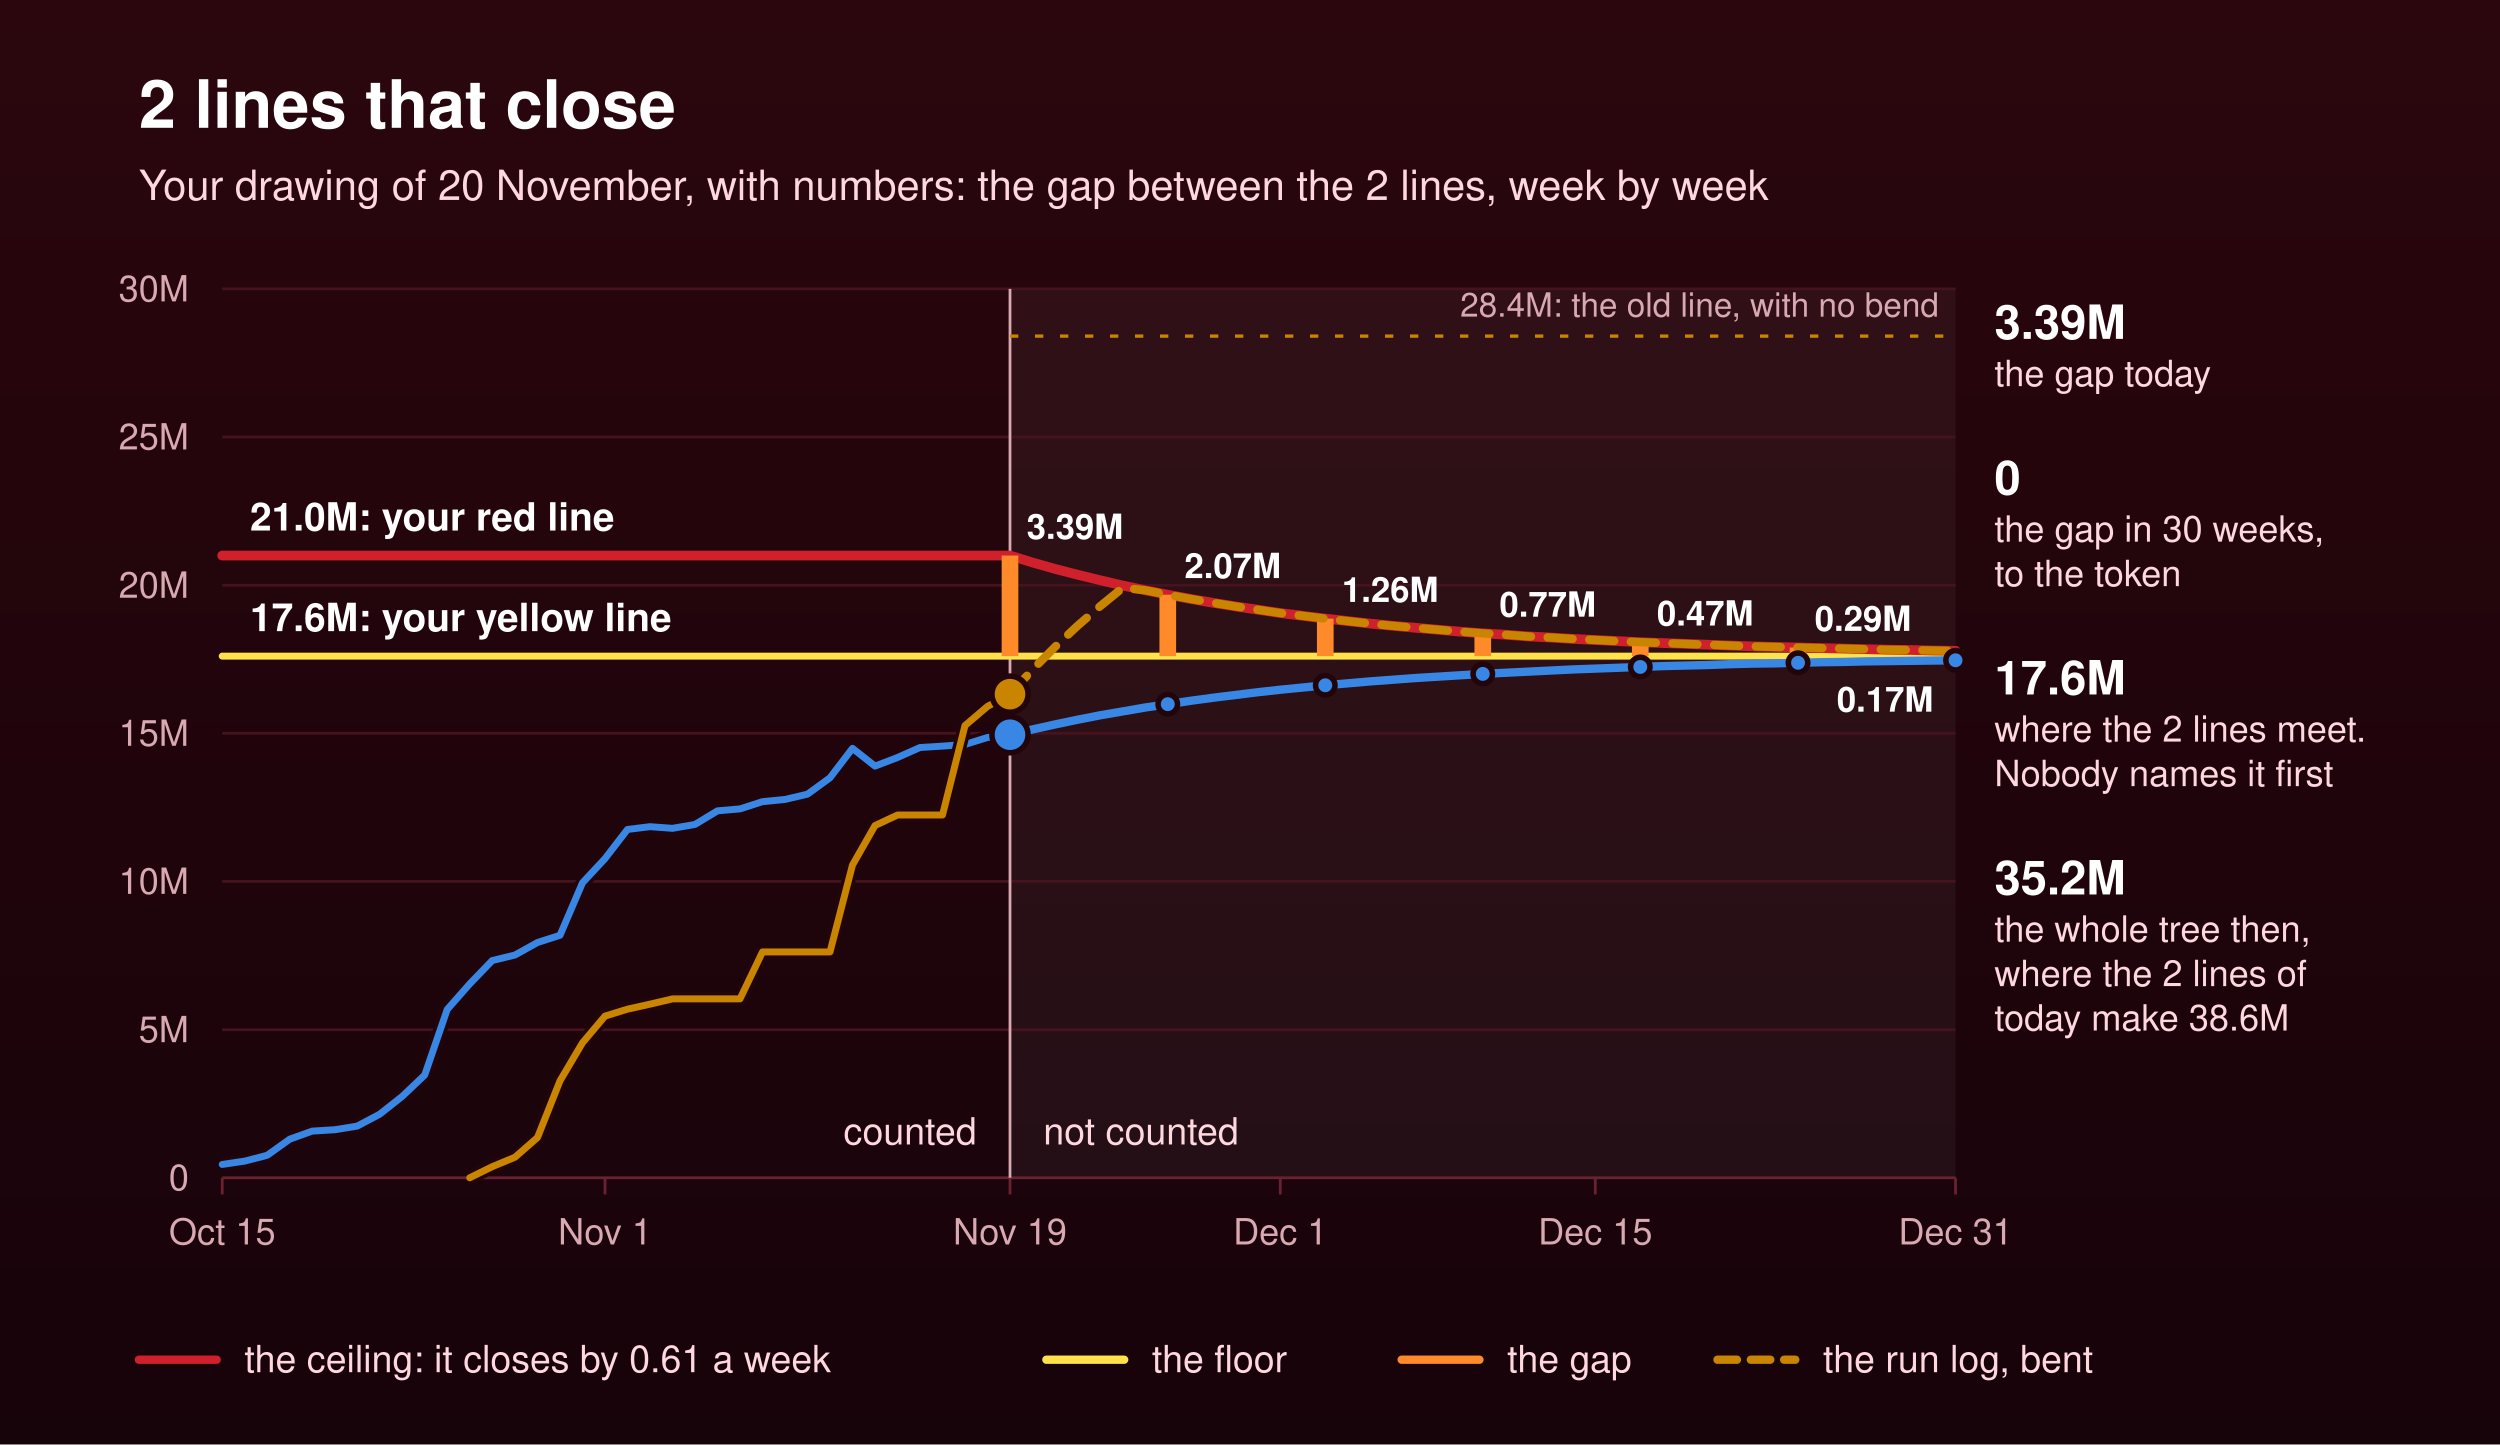
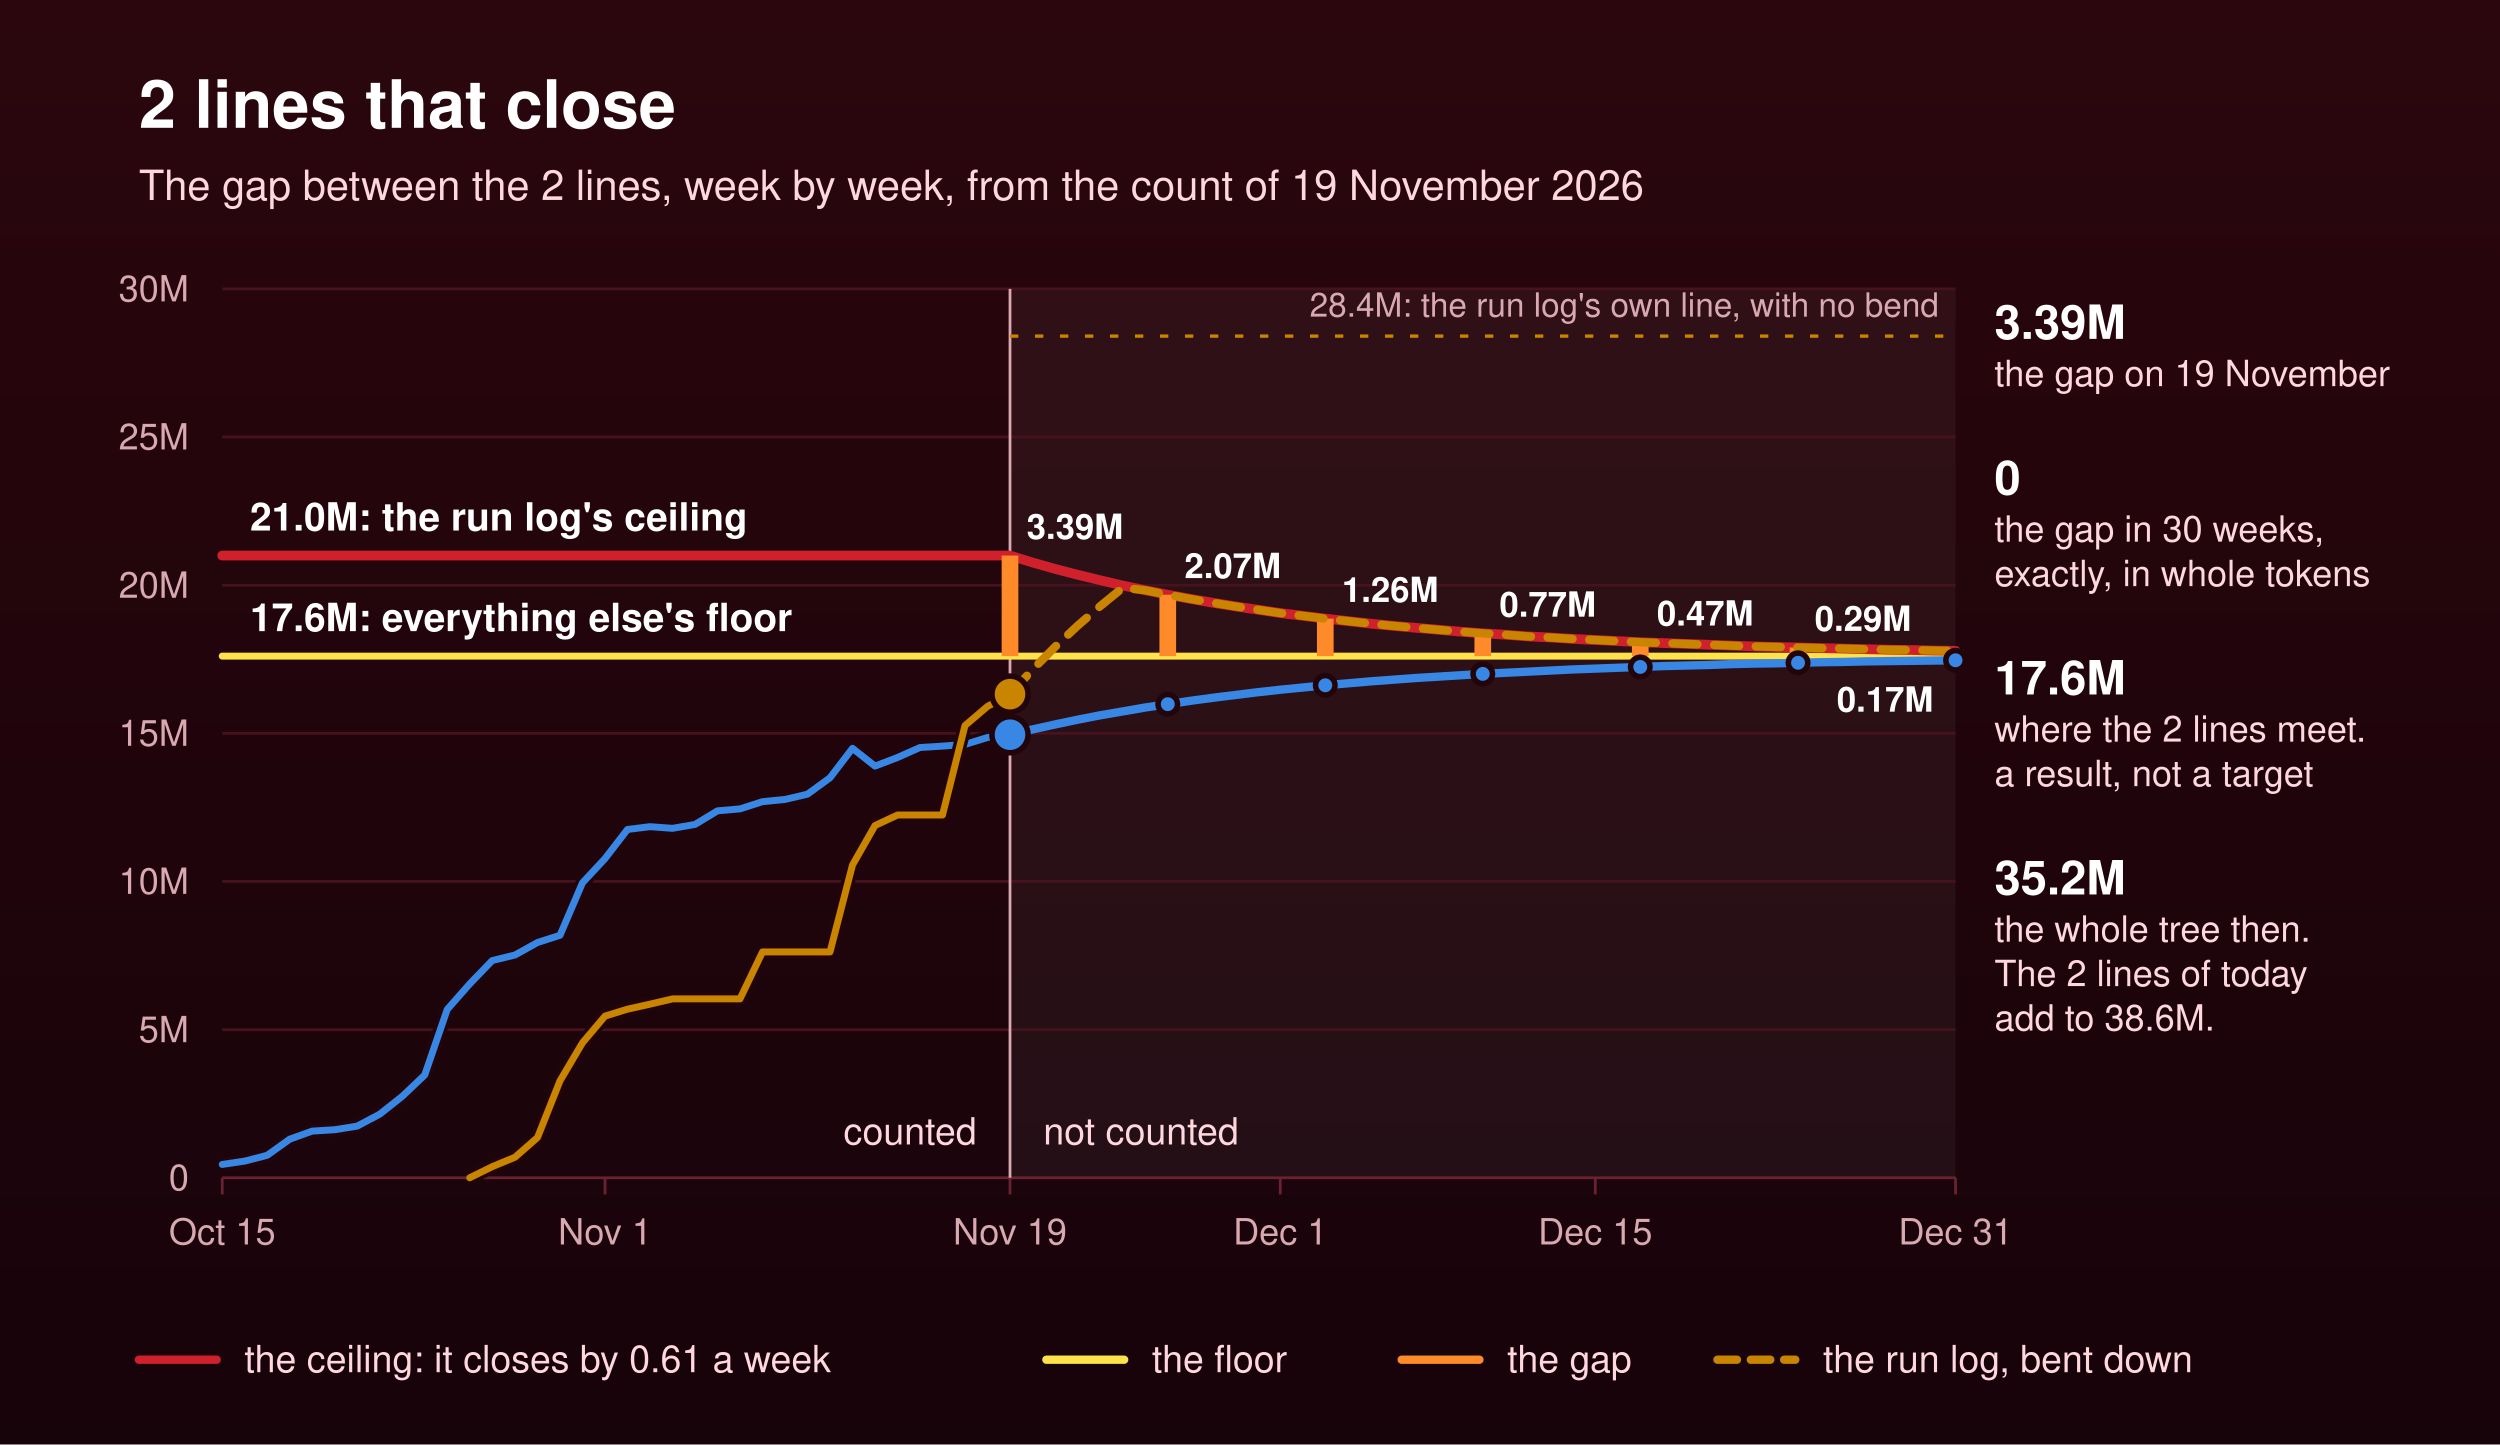
<svg xmlns="http://www.w3.org/2000/svg" width="900" height="520" viewBox="0 0 900 520" font-family="Helvetica, Arial, sans-serif">
  <defs>
    <linearGradient id="bg" x1="0" y1="0" x2="0" y2="1">
      <stop offset="0" stop-color="#2b060d" />
      <stop offset="1" stop-color="#17030a" />
    </linearGradient>
  </defs>
  <rect width="900" height="520" fill="url(#bg)" />
  <text x="50" y="46" fill="#ffffff" font-size="24" font-weight="bold">2 lines that close</text>
-   <text x="50" y="72" fill="#ffd7de" font-size="15">Your drawing of 20 November, with numbers: the gap between the 2 lines, week by week</text>
+   <text x="50" y="72" fill="#ffd7de" font-size="15">The gap between the 2 lines, week by week, from the count of 19 November 2026</text>
  <rect x="363.6" y="104" width="340.4" height="320" fill="#ffffff" fill-opacity="0.045" />
  <path d="M 80 424 L 704 424" fill="none" stroke="#6a2130" stroke-width="1" />
  <text x="68" y="428.5" text-anchor="end" fill="#d9a9b1" font-size="13">0</text>
  <path d="M 80 370.7 L 704 370.7" fill="none" stroke="#45121d" stroke-width="1" />
  <text x="68" y="375.2" text-anchor="end" fill="#d9a9b1" font-size="13">5M</text>
  <path d="M 80 317.3 L 704 317.3" fill="none" stroke="#45121d" stroke-width="1" />
  <text x="68" y="321.8" text-anchor="end" fill="#d9a9b1" font-size="13">10M</text>
  <path d="M 80 264 L 704 264" fill="none" stroke="#45121d" stroke-width="1" />
  <text x="68" y="268.5" text-anchor="end" fill="#d9a9b1" font-size="13">15M</text>
  <path d="M 80 210.7 L 704 210.7" fill="none" stroke="#45121d" stroke-width="1" />
  <text x="68" y="215.2" text-anchor="end" fill="#d9a9b1" font-size="13">20M</text>
  <path d="M 80 157.3 L 704 157.3" fill="none" stroke="#45121d" stroke-width="1" />
  <text x="68" y="161.8" text-anchor="end" fill="#d9a9b1" font-size="13">25M</text>
  <path d="M 80 104 L 704 104" fill="none" stroke="#45121d" stroke-width="1" />
  <text x="68" y="108.5" text-anchor="end" fill="#d9a9b1" font-size="13">30M</text>
  <path d="M 80 424 L 80 430" fill="none" stroke="#6a2130" stroke-width="1" />
  <text x="80" y="448" text-anchor="middle" fill="#d9a9b1" font-size="13">Oct 15</text>
  <path d="M 217.8 424 L 217.8 430" fill="none" stroke="#6a2130" stroke-width="1" />
  <text x="217.8" y="448" text-anchor="middle" fill="#d9a9b1" font-size="13">Nov 1</text>
  <path d="M 363.6 424 L 363.6 430" fill="none" stroke="#6a2130" stroke-width="1" />
  <text x="363.6" y="448" text-anchor="middle" fill="#d9a9b1" font-size="13">Nov 19</text>
  <path d="M 460.9 424 L 460.9 430" fill="none" stroke="#6a2130" stroke-width="1" />
  <text x="460.9" y="448" text-anchor="middle" fill="#d9a9b1" font-size="13">Dec 1</text>
  <path d="M 574.3 424 L 574.3 430" fill="none" stroke="#6a2130" stroke-width="1" />
  <text x="574.3" y="448" text-anchor="middle" fill="#d9a9b1" font-size="13">Dec 15</text>
  <path d="M 704 424 L 704 430" fill="none" stroke="#6a2130" stroke-width="1" />
  <text x="704" y="448" text-anchor="middle" fill="#d9a9b1" font-size="13">Dec 31</text>
  <path d="M 363.6 104 L 363.6 424" fill="none" stroke="#d9a9b1" stroke-width="1" />
  <text x="351.6" y="412" text-anchor="end" fill="#ffd7de" font-size="13.5">counted</text>
  <text x="375.6" y="412" fill="#ffd7de" font-size="13.5">not counted</text>
  <path d="M 363.6 121 L 704 121" fill="none" stroke="#c98500" stroke-width="1.2" stroke-dasharray="3 6" />
-   <text x="698" y="114" text-anchor="end" fill="#d9a9b1" font-size="12">28.4M: the old line, with no bend</text>
+   <text x="698" y="114" text-anchor="end" fill="#d9a9b1" font-size="12">28.4M: the run log's own line, with no bend</text>
  <path d="M 80 236.2 L 704 236.2" fill="none" stroke="#ffe14a" stroke-width="2.5" stroke-linecap="round" />
  <path d="M 80 200 L 363.6 200 L 371.7 202.5 L 379.8 204.8 L 387.9 206.9 L 396.1 208.9 L 404.2 210.8 L 412.3 212.5 L 420.4 214.1 L 428.5 215.6 L 436.6 217 L 444.7 218.3 L 452.8 219.5 L 460.9 220.7 L 469 221.7 L 477.1 222.7 L 485.2 223.6 L 493.3 224.5 L 501.4 225.3 L 509.5 226 L 517.6 226.7 L 525.7 227.4 L 533.8 228 L 541.9 228.5 L 550 229.1 L 558.1 229.5 L 566.2 230 L 574.3 230.4 L 582.4 230.8 L 590.5 231.2 L 598.6 231.5 L 606.8 231.8 L 614.9 232.1 L 623 232.4 L 631.1 232.7 L 639.2 232.9 L 647.3 233.1 L 655.4 233.3 L 663.5 233.5 L 671.6 233.7 L 679.7 233.9 L 687.8 234 L 695.9 234.2 L 704 234.3" fill="none" stroke="#d0202c" stroke-width="3.5" stroke-linejoin="round" stroke-linecap="round" />
  <path d="M 363.6 236.2 L 363.6 200" fill="none" stroke="#ff8a2a" stroke-width="6" />
  <text x="369.6" y="194" font-weight="bold" fill="#ffffff" font-size="12.5">3.39M</text>
  <path d="M 420.4 236.2 L 420.4 214.1" fill="none" stroke="#ff8a2a" stroke-width="6" />
  <text x="426.4" y="208.1" font-weight="bold" fill="#ffffff" font-size="12.5">2.07M</text>
  <path d="M 477.1 236.2 L 477.1 222.7" fill="none" stroke="#ff8a2a" stroke-width="6" />
  <text x="483.1" y="216.7" font-weight="bold" fill="#ffffff" font-size="12.5">1.26M</text>
  <path d="M 533.8 236.2 L 533.8 228" fill="none" stroke="#ff8a2a" stroke-width="6" />
  <text x="539.8" y="222" font-weight="bold" fill="#ffffff" font-size="12.5">0.77M</text>
  <path d="M 590.5 236.2 L 590.5 231.2" fill="none" stroke="#ff8a2a" stroke-width="6" />
  <text x="596.5" y="225.2" font-weight="bold" fill="#ffffff" font-size="12.5">0.47M</text>
  <path d="M 647.3 236.2 L 647.3 233.1" fill="none" stroke="#ff8a2a" stroke-width="6" />
  <text x="653.3" y="227.1" font-weight="bold" fill="#ffffff" font-size="12.5">0.29M</text>
  <path d="M 704 236.2 L 704 234.3" fill="none" stroke="#ff8a2a" stroke-width="6" />
  <text x="696" y="256.2" text-anchor="end" font-weight="bold" fill="#ffffff" font-size="12.5">0.17M</text>
  <path d="M 363.6 249.9 L 371.7 241.1 L 379.8 232.9 L 387.9 225.3 L 396.1 218.2 L 404.2 211.6 L 412.3 212.5 L 420.4 214.1 L 428.5 215.6 L 436.6 217 L 444.7 218.3 L 452.8 219.5 L 460.9 220.7 L 469 221.7 L 477.1 222.7 L 485.2 223.6 L 493.3 224.5 L 501.4 225.3 L 509.5 226 L 517.6 226.7 L 525.7 227.4 L 533.8 228 L 541.9 228.5 L 550 229.1 L 558.1 229.5 L 566.2 230 L 574.3 230.4 L 582.4 230.8 L 590.5 231.2 L 598.6 231.5 L 606.8 231.8 L 614.9 232.1 L 623 232.4 L 631.1 232.7 L 639.2 232.9 L 647.3 233.1 L 655.4 233.3 L 663.5 233.5 L 671.6 233.7 L 679.7 233.9 L 687.8 234 L 695.9 234.2 L 704 234.3" fill="none" stroke="#c98500" stroke-width="3" stroke-dasharray="9 6" stroke-linejoin="round" stroke-linecap="round" />
  <path d="M 363.6 264.5 L 371.7 262.6 L 379.8 260.8 L 387.9 259.1 L 396.1 257.5 L 404.2 256.1 L 412.3 254.7 L 420.4 253.5 L 428.5 252.3 L 436.6 251.2 L 444.7 250.2 L 452.8 249.2 L 460.9 248.3 L 469 247.5 L 477.1 246.7 L 485.2 246 L 493.3 245.3 L 501.4 244.7 L 509.5 244.1 L 517.6 243.6 L 525.7 243.1 L 533.8 242.6 L 541.9 242.2 L 550 241.8 L 558.1 241.4 L 566.2 241 L 574.3 240.7 L 582.4 240.4 L 590.5 240.1 L 598.6 239.8 L 606.8 239.6 L 614.9 239.4 L 623 239.1 L 631.1 238.9 L 639.2 238.8 L 647.3 238.6 L 655.4 238.4 L 663.5 238.3 L 671.6 238.1 L 679.7 238 L 687.8 237.9 L 695.9 237.8 L 704 237.7" fill="none" stroke="#3987e5" stroke-width="3" stroke-linejoin="round" stroke-linecap="round" />
  <circle cx="420.4" cy="253.5" r="3.5" fill="#3987e5" stroke="#21050b" stroke-width="2" />
  <circle cx="477.1" cy="246.7" r="3.5" fill="#3987e5" stroke="#21050b" stroke-width="2" />
  <circle cx="533.8" cy="242.6" r="3.5" fill="#3987e5" stroke="#21050b" stroke-width="2" />
  <circle cx="590.5" cy="240.1" r="3.5" fill="#3987e5" stroke="#21050b" stroke-width="2" />
  <circle cx="647.3" cy="238.6" r="3.5" fill="#3987e5" stroke="#21050b" stroke-width="2" />
  <circle cx="704" cy="237.7" r="3.5" fill="#3987e5" stroke="#21050b" stroke-width="2" />
  <path d="M 80 419.2 L 88.1 418 L 96.2 415.9 L 104.3 410.1 L 112.4 407.2 L 120.5 406.7 L 128.6 405.4 L 136.7 401.1 L 144.8 394.7 L 152.9 387 L 161 363.4 L 169.1 354.2 L 177.2 345.8 L 185.4 343.8 L 193.5 339.3 L 201.6 336.7 L 209.7 317.8 L 217.8 309.1 L 225.9 298.6 L 234 297.6 L 242.1 298.2 L 250.2 296.8 L 258.3 291.9 L 266.4 291.2 L 274.5 288.6 L 282.6 287.8 L 290.7 285.9 L 298.8 280 L 306.9 269.4 L 315 275.8 L 323.1 272.7 L 331.2 269.1 L 339.3 268.6 L 347.4 268 L 355.5 265.5 L 363.6 264.5" fill="none" stroke="#21050b" stroke-width="5" stroke-linejoin="round" />
  <path d="M 80 419.2 L 88.1 418 L 96.2 415.9 L 104.3 410.1 L 112.4 407.2 L 120.5 406.7 L 128.6 405.4 L 136.7 401.1 L 144.8 394.7 L 152.9 387 L 161 363.4 L 169.1 354.2 L 177.2 345.8 L 185.4 343.8 L 193.5 339.3 L 201.6 336.7 L 209.7 317.8 L 217.8 309.1 L 225.9 298.6 L 234 297.6 L 242.1 298.2 L 250.2 296.8 L 258.3 291.9 L 266.4 291.2 L 274.5 288.6 L 282.6 287.8 L 290.7 285.9 L 298.8 280 L 306.9 269.4 L 315 275.8 L 323.1 272.7 L 331.2 269.1 L 339.3 268.6 L 347.4 268 L 355.5 265.5 L 363.6 264.5" fill="none" stroke="#3987e5" stroke-width="2.5" stroke-linejoin="round" stroke-linecap="round" />
  <path d="M 169.1 424 L 177.2 420 L 185.4 416.6 L 193.5 409.5 L 201.6 389.1 L 209.7 375.4 L 217.8 365.8 L 225.9 363.3 L 234 361.5 L 242.1 359.6 L 250.2 359.6 L 258.3 359.6 L 266.4 359.6 L 274.5 342.7 L 282.6 342.7 L 290.7 342.7 L 298.8 342.7 L 306.9 311.4 L 315 297.2 L 323.1 293.4 L 331.2 293.4 L 339.3 293.4 L 347.4 261.2 L 355.5 254.3 L 363.6 249.9" fill="none" stroke="#21050b" stroke-width="5" stroke-linejoin="round" />
  <path d="M 169.1 424 L 177.2 420 L 185.4 416.6 L 193.5 409.5 L 201.6 389.1 L 209.7 375.4 L 217.8 365.8 L 225.9 363.3 L 234 361.5 L 242.1 359.6 L 250.2 359.6 L 258.3 359.6 L 266.4 359.6 L 274.5 342.7 L 282.6 342.7 L 290.7 342.7 L 298.8 342.7 L 306.9 311.4 L 315 297.2 L 323.1 293.4 L 331.2 293.4 L 339.3 293.4 L 347.4 261.2 L 355.5 254.3 L 363.6 249.9" fill="none" stroke="#c98500" stroke-width="2.5" stroke-linejoin="round" stroke-linecap="round" />
  <circle cx="363.6" cy="264.5" r="6.5" fill="#3987e5" stroke="#21050b" stroke-width="2" />
  <circle cx="363.6" cy="249.9" r="6.5" fill="#c98500" stroke="#21050b" stroke-width="2" />
-   <text x="90" y="191" font-weight="bold" fill="#ffffff" font-size="14">21.0M: your red line</text>
-   <text x="90" y="227.2" font-weight="bold" fill="#ffffff" font-size="14">17.6M: your yellow line</text>
+   <text x="90" y="191" font-weight="bold" fill="#ffffff" font-size="14">21.0M: the run log's ceiling</text>
+   <text x="90" y="227.2" font-weight="bold" fill="#ffffff" font-size="14">17.6M: everything else's floor</text>
  <text x="718" y="122" font-weight="bold" fill="#ffffff" font-size="17">3.39M</text>
-   <text x="718" y="139" fill="#ffd7de" font-size="13">the gap today</text>
+   <text x="718" y="139" fill="#ffd7de" font-size="13">the gap on 19 November</text>
  <text x="718" y="178" font-weight="bold" fill="#ffffff" font-size="17">0</text>
  <text x="718" y="195" fill="#ffd7de" font-size="13">the gap in 30 weeks,</text>
-   <text x="718" y="211" fill="#ffd7de" font-size="13">to the token</text>
+   <text x="718" y="211" fill="#ffd7de" font-size="13">exactly, in whole tokens</text>
  <text x="718" y="250" font-weight="bold" fill="#ffffff" font-size="17">17.6M</text>
  <text x="718" y="267" fill="#ffd7de" font-size="13">where the 2 lines meet.</text>
-   <text x="718" y="283" fill="#ffd7de" font-size="13">Nobody names it first</text>
+   <text x="718" y="283" fill="#ffd7de" font-size="13">a result, not a target</text>
  <text x="718" y="322" font-weight="bold" fill="#ffffff" font-size="17">35.2M</text>
-   <text x="718" y="339" fill="#ffd7de" font-size="13">the whole tree then,</text>
-   <text x="718" y="355" fill="#ffd7de" font-size="13">where the 2 lines of</text>
-   <text x="718" y="371" fill="#ffd7de" font-size="13">today make 38.6M</text>
+   <text x="718" y="339" fill="#ffd7de" font-size="13">the whole tree then.</text>
+   <text x="718" y="355" fill="#ffd7de" font-size="13">The 2 lines of today</text>
+   <text x="718" y="371" fill="#ffd7de" font-size="13">add to 38.6M.</text>
  <path d="M 50 489.5 L 78 489.5" fill="none" stroke="#d0202c" stroke-width="3" stroke-linecap="round" />
  <text x="88" y="494" fill="#ffd7de" font-size="13.5">the ceiling: it closes by 0.61 a week</text>
  <path d="M 376.7 489.5 L 404.7 489.5" fill="none" stroke="#ffe14a" stroke-width="3" stroke-linecap="round" />
  <text x="414.7" y="494" fill="#ffd7de" font-size="13.5">the floor</text>
  <path d="M 504.6 489.5 L 532.6 489.5" fill="none" stroke="#ff8a2a" stroke-width="3" stroke-linecap="round" />
  <text x="542.6" y="494" fill="#ffd7de" font-size="13.5">the gap</text>
  <path d="M 618.3 489.5 L 646.3 489.5" fill="none" stroke="#c98500" stroke-width="3" stroke-dasharray="7 5" stroke-linecap="round" />
-   <text x="656.3" y="494" fill="#ffd7de" font-size="13.5">the run log, bent</text>
+   <text x="656.3" y="494" fill="#ffd7de" font-size="13.5">the run log, bent down</text>
</svg>
